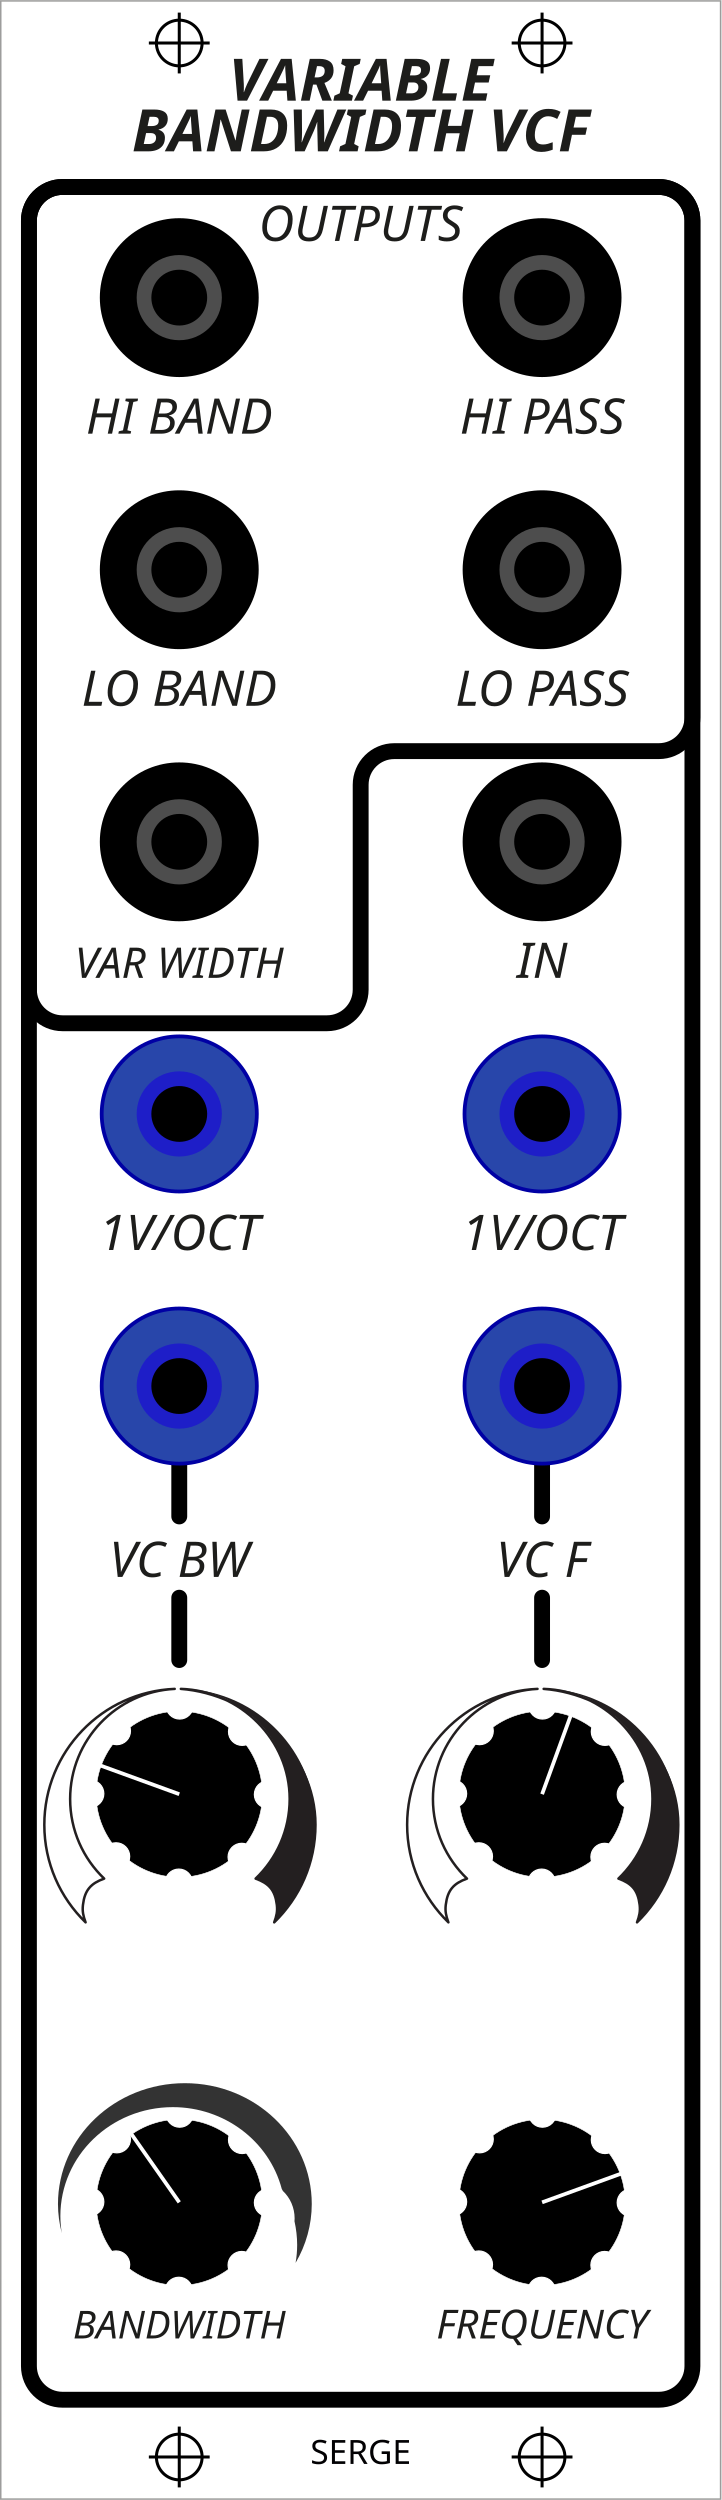
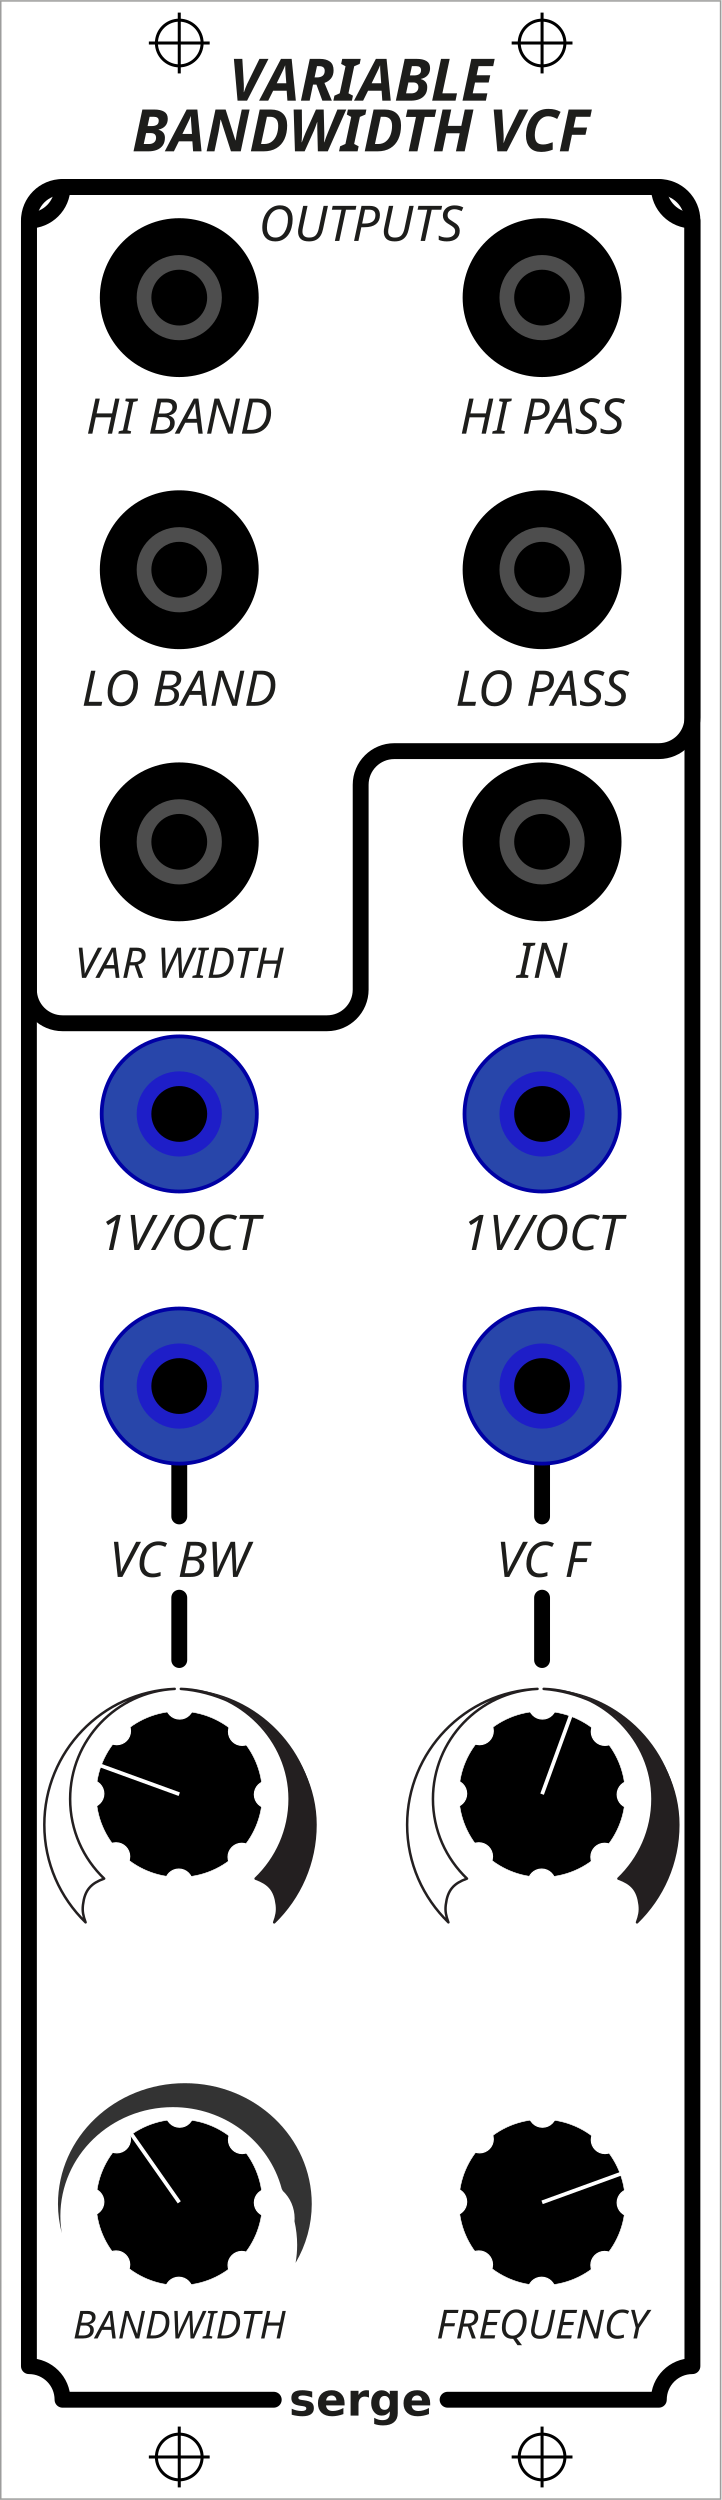
<svg xmlns="http://www.w3.org/2000/svg" xmlns:xlink="http://www.w3.org/1999/xlink" viewBox="0 0 190.866 661.417" height="6.89in" width="1.988in" xml:space="preserve" id="svg-serge" version="1.1">
  <defs id="defs-serge">
    <clipPath id="XMLID_3_-2-2-8-3-0-1-2">
      <use id="use7823-3-2-4-9-0-0" xlink:href="#XMLID_1_" x="0" y="0" width="100%" height="100%" />
    </clipPath>
    <circle id="XMLID_1_" cx="20.975" cy="20.926" r="18.024" />
    <clipPath clipPathUnits="userSpaceOnUse" id="clipPath9741-4">
      <path d="M 0,72 H 72 V 0 H 0 Z" id="path9739-7" />
    </clipPath>
  </defs>
  <g id="layer-Background">
    <rect id="background-white" x="0" y="0" width="190.866" height="661.417" style="fill:#ffffff;fill-opacity:1;stroke:none" />
    <rect x="0.2" y="0.2" width="190.466" height="661.017" style="fill:none;stroke:#9d9d9c;stroke-width:0.4" />
  </g>
  <g id="layer-Linework" transform="translate(-48.5669 -5.2913)">
-     <path d="M 56.22,63.611 A 8.89,8.89 0 0 1 65.11,54.721 L 222.89,54.721 A 8.89,8.89 0 0 1 231.78,63.611 L 231.78,631.332 A 8.89,8.89 0 0 1 222.89,640.221 L 65.11,640.221 A 8.89,8.89 0 0 1 56.22,631.332 Z" style="display:inline;fill:none;stroke:#000000;stroke-width:4.2;stroke-linecap:round;stroke-linejoin:round" />
+     <path d="M 167.000,640.221 L 222.890,640.221 A 8.89,8.89 0 0 1 231.780,631.332 L 231.780,63.611 A 8.89,8.89 0 0 1 222.890,54.721 L 65.110,54.721 A 8.89,8.89 0 0 1 56.220,63.611 L 56.220,631.332 A 8.89,8.89 0 0 1 65.110,640.221 L 121.000,640.221" style="display:inline;fill:none;stroke:#000000;stroke-width:4.2;stroke-linecap:round;stroke-linejoin:round" />
+     <text x="144.000" y="644.421" style="font-family:'Futura','Century Gothic','DejaVu Sans',sans-serif;font-weight:bold;font-size:12px;text-anchor:middle;fill:#1d1d1b">serge</text>
    <text x="144.0" y="31.891" style="font-variant:normal;font-weight:bold;font-stretch:normal;font-size:15.5px;font-family:Futura;-inkscape-font-specification:'Futura Bold';font-variant-ligatures:normal;font-variant-caps:normal;font-variant-numeric:normal;font-variant-east-asian:normal;text-align:center;writing-mode:lr-tb;text-anchor:middle;display:inline;fill:#1d1d1b;fill-opacity:1;fill-rule:nonzero;stroke:none;stroke-width:1.332;font-style:oblique">VARIABLE</text>
    <text x="144.0" y="45.291" style="font-variant:normal;font-weight:bold;font-stretch:normal;font-size:15.5px;font-family:Futura;-inkscape-font-specification:'Futura Bold';font-variant-ligatures:normal;font-variant-caps:normal;font-variant-numeric:normal;font-variant-east-asian:normal;text-align:center;writing-mode:lr-tb;text-anchor:middle;display:inline;fill:#1d1d1b;fill-opacity:1;fill-rule:nonzero;stroke:none;stroke-width:1.332;font-style:oblique">BANDWIDTH VCF</text>
    <path d="M 56.22,63.611 A 8.89,8.89 0 0 1 65.11,54.721 L 222.89,54.721 A 8.89,8.89 0 0 1 231.78,63.611 L 231.78,195.11 A 8.89,8.89 0 0 1 222.89,204 L 152.89,204 A 8.89,8.89 0 0 0 144,212.89 L 144,267.11 A 8.89,8.89 0 0 1 135.11,276 L 65.11,276 A 8.89,8.89 0 0 1 56.22,267.11 Z" style="display:inline;fill:none;stroke:#000000;stroke-width:4.2;stroke-linecap:round;stroke-linejoin:round" />
    <text x="144.0" y="69" style="font-variant:normal;font-weight:normal;font-stretch:normal;font-size:13.0px;font-family:Futura;-inkscape-font-specification:'Futura Bold';font-variant-ligatures:normal;font-variant-caps:normal;font-variant-numeric:normal;font-variant-east-asian:normal;text-align:center;writing-mode:lr-tb;text-anchor:middle;display:inline;fill:#1d1d1b;fill-opacity:1;fill-rule:nonzero;stroke:none;stroke-width:1.332;font-style:oblique">OUTPUTS</text>
    <text x="96.0" y="120" style="font-variant:normal;font-weight:normal;font-stretch:normal;font-size:13.0px;font-family:Futura;-inkscape-font-specification:'Futura Bold';font-variant-ligatures:normal;font-variant-caps:normal;font-variant-numeric:normal;font-variant-east-asian:normal;text-align:center;writing-mode:lr-tb;text-anchor:middle;display:inline;fill:#1d1d1b;fill-opacity:1;fill-rule:nonzero;stroke:none;stroke-width:1.332;font-style:oblique">HI BAND</text>
    <text x="192.0" y="120" style="font-variant:normal;font-weight:normal;font-stretch:normal;font-size:13.0px;font-family:Futura;-inkscape-font-specification:'Futura Bold';font-variant-ligatures:normal;font-variant-caps:normal;font-variant-numeric:normal;font-variant-east-asian:normal;text-align:center;writing-mode:lr-tb;text-anchor:middle;display:inline;fill:#1d1d1b;fill-opacity:1;fill-rule:nonzero;stroke:none;stroke-width:1.332;font-style:oblique">HI PASS</text>
    <text x="96.0" y="192" style="font-variant:normal;font-weight:normal;font-stretch:normal;font-size:13.0px;font-family:Futura;-inkscape-font-specification:'Futura Bold';font-variant-ligatures:normal;font-variant-caps:normal;font-variant-numeric:normal;font-variant-east-asian:normal;text-align:center;writing-mode:lr-tb;text-anchor:middle;display:inline;fill:#1d1d1b;fill-opacity:1;fill-rule:nonzero;stroke:none;stroke-width:1.332;font-style:oblique">LO BAND</text>
    <text x="192.0" y="192" style="font-variant:normal;font-weight:normal;font-stretch:normal;font-size:13.0px;font-family:Futura;-inkscape-font-specification:'Futura Bold';font-variant-ligatures:normal;font-variant-caps:normal;font-variant-numeric:normal;font-variant-east-asian:normal;text-align:center;writing-mode:lr-tb;text-anchor:middle;display:inline;fill:#1d1d1b;fill-opacity:1;fill-rule:nonzero;stroke:none;stroke-width:1.332;font-style:oblique">LO PASS</text>
    <text x="96.0" y="264" style="font-variant:normal;font-weight:normal;font-stretch:normal;font-size:11.2px;font-family:Futura;-inkscape-font-specification:'Futura Bold';font-variant-ligatures:normal;font-variant-caps:normal;font-variant-numeric:normal;font-variant-east-asian:normal;text-align:center;writing-mode:lr-tb;text-anchor:middle;display:inline;fill:#1d1d1b;fill-opacity:1;fill-rule:nonzero;stroke:none;stroke-width:1.332;font-style:oblique">VAR WIDTH</text>
    <text x="192.0" y="264" style="font-variant:normal;font-weight:normal;font-stretch:normal;font-size:13.0px;font-family:Futura;-inkscape-font-specification:'Futura Bold';font-variant-ligatures:normal;font-variant-caps:normal;font-variant-numeric:normal;font-variant-east-asian:normal;text-align:center;writing-mode:lr-tb;text-anchor:middle;display:inline;fill:#1d1d1b;fill-opacity:1;fill-rule:nonzero;stroke:none;stroke-width:1.332;font-style:oblique">IN</text>
    <text x="96.0" y="336" style="font-variant:normal;font-weight:normal;font-stretch:normal;font-size:13.0px;font-family:Futura;-inkscape-font-specification:'Futura Bold';font-variant-ligatures:normal;font-variant-caps:normal;font-variant-numeric:normal;font-variant-east-asian:normal;text-align:center;writing-mode:lr-tb;text-anchor:middle;display:inline;fill:#1d1d1b;fill-opacity:1;fill-rule:nonzero;stroke:none;stroke-width:1.332;font-style:oblique">1V/OCT</text>
    <text x="192.0" y="336" style="font-variant:normal;font-weight:normal;font-stretch:normal;font-size:13.0px;font-family:Futura;-inkscape-font-specification:'Futura Bold';font-variant-ligatures:normal;font-variant-caps:normal;font-variant-numeric:normal;font-variant-east-asian:normal;text-align:center;writing-mode:lr-tb;text-anchor:middle;display:inline;fill:#1d1d1b;fill-opacity:1;fill-rule:nonzero;stroke:none;stroke-width:1.332;font-style:oblique">1V/OCT</text>
    <text x="96.0" y="422.5" style="font-variant:normal;font-weight:normal;font-stretch:normal;font-size:13.0px;font-family:Futura;-inkscape-font-specification:'Futura Bold';font-variant-ligatures:normal;font-variant-caps:normal;font-variant-numeric:normal;font-variant-east-asian:normal;text-align:center;writing-mode:lr-tb;text-anchor:middle;display:inline;fill:#1d1d1b;fill-opacity:1;fill-rule:nonzero;stroke:none;stroke-width:1.332;font-style:oblique">VC BW</text>
    <path d="M 96.000,386.518 L 96.000,406.500" style="display:inline;fill:none;stroke:#000000;stroke-width:4.2;stroke-linecap:round;stroke-linejoin:round;stroke-dasharray:none;stroke-opacity:1" />
    <path d="M 96.000,428.000 L 96.000,444.500" style="display:inline;fill:none;stroke:#000000;stroke-width:4.2;stroke-linecap:round;stroke-linejoin:round;stroke-dasharray:none;stroke-opacity:1" />
    <g transform="matrix(1.333333,0.0,0.0,-1.333333,-96.33229,635.9909)">
      <g id="g7285-s20" clip-path="url(#clipPath9741-4)" transform="translate(107.967,79.18013)" style="display:inline">
        <g id="g7275-s20" transform="translate(35.376,58.7168)">
          <path d="m 0,0 c -11.559,-0.587 -20.751,-10.145 -20.751,-21.85 0,-6.213 2.595,-11.818 6.755,-15.801 -2.604,-0.934 -3.856,-2.241 -4.209,-5.207 -0.153,-1.282 0.053,-2.19 0.522,-3.475 -5.048,4.906 -8.19,11.765 -8.19,19.361 0,14.534 11.484,26.38 25.873,26.972 z" style="fill:none;stroke:#231f20;stroke-width:0.5;stroke-linecap:round;stroke-linejoin:round;stroke-miterlimit:146;stroke-dasharray:none;stroke-opacity:1" id="path7273-s20" />
        </g>
        <g id="g7279-s20" transform="translate(37.4404,58.7168)">
          <path d="m 0,0 c 11.56,-0.587 20.751,-10.145 20.751,-21.85 0,-6.213 -2.596,-11.818 -6.756,-15.801 2.605,-0.934 3.857,-2.241 4.21,-5.207 0.153,-1.282 -0.053,-2.19 -0.522,-3.475 5.048,4.906 8.19,11.765 8.19,19.361 C 25.873,-12.438 14.389,-0.592 0,0" style="fill:#231f20;fill-opacity:1;fill-rule:nonzero;stroke:none" id="path7277-s20" />
        </g>
        <g id="g7283-s20" transform="translate(37.4404,58.7168)">
          <path d="M -0.844,0 C 11.003,-0.372 20.751,-10.145 20.751,-21.85 c 0,-6.213 -2.596,-11.818 -6.756,-15.801 2.605,-0.934 3.857,-2.241 4.21,-5.207 0.153,-1.282 -0.053,-2.19 -0.522,-3.475 5.048,4.906 8.19,11.765 8.19,19.361 0,14.534 -13.237,25.949 -26.717,26.972 z" style="fill:none;stroke:#231f20;stroke-width:0.5;stroke-linecap:round;stroke-linejoin:round;stroke-miterlimit:146;stroke-dasharray:none;stroke-opacity:1" id="path7281-s20" />
        </g>
      </g>
    </g>
    <text x="192.0" y="422.5" style="font-variant:normal;font-weight:normal;font-stretch:normal;font-size:13.0px;font-family:Futura;-inkscape-font-specification:'Futura Bold';font-variant-ligatures:normal;font-variant-caps:normal;font-variant-numeric:normal;font-variant-east-asian:normal;text-align:center;writing-mode:lr-tb;text-anchor:middle;display:inline;fill:#1d1d1b;fill-opacity:1;fill-rule:nonzero;stroke:none;stroke-width:1.332;font-style:oblique">VC F</text>
    <path d="M 192.000,386.518 L 192.000,406.500" style="display:inline;fill:none;stroke:#000000;stroke-width:4.2;stroke-linecap:round;stroke-linejoin:round;stroke-dasharray:none;stroke-opacity:1" />
    <path d="M 192.000,428.000 L 192.000,444.500" style="display:inline;fill:none;stroke:#000000;stroke-width:4.2;stroke-linecap:round;stroke-linejoin:round;stroke-dasharray:none;stroke-opacity:1" />
    <g transform="matrix(1.333333,0.0,0.0,-1.333333,-0.332287,635.9909)">
      <g id="g7285-s25" clip-path="url(#clipPath9741-4)" transform="translate(107.967,79.18013)" style="display:inline">
        <g id="g7275-s25" transform="translate(35.376,58.7168)">
          <path d="m 0,0 c -11.559,-0.587 -20.751,-10.145 -20.751,-21.85 0,-6.213 2.595,-11.818 6.755,-15.801 -2.604,-0.934 -3.856,-2.241 -4.209,-5.207 -0.153,-1.282 0.053,-2.19 0.522,-3.475 -5.048,4.906 -8.19,11.765 -8.19,19.361 0,14.534 11.484,26.38 25.873,26.972 z" style="fill:none;stroke:#231f20;stroke-width:0.5;stroke-linecap:round;stroke-linejoin:round;stroke-miterlimit:146;stroke-dasharray:none;stroke-opacity:1" id="path7273-s25" />
        </g>
        <g id="g7279-s25" transform="translate(37.4404,58.7168)">
          <path d="m 0,0 c 11.56,-0.587 20.751,-10.145 20.751,-21.85 0,-6.213 -2.596,-11.818 -6.756,-15.801 2.605,-0.934 3.857,-2.241 4.21,-5.207 0.153,-1.282 -0.053,-2.19 -0.522,-3.475 5.048,4.906 8.19,11.765 8.19,19.361 C 25.873,-12.438 14.389,-0.592 0,0" style="fill:#231f20;fill-opacity:1;fill-rule:nonzero;stroke:none" id="path7277-s25" />
        </g>
        <g id="g7283-s25" transform="translate(37.4404,58.7168)">
          <path d="M -0.844,0 C 11.003,-0.372 20.751,-10.145 20.751,-21.85 c 0,-6.213 -2.596,-11.818 -6.756,-15.801 2.605,-0.934 3.857,-2.241 4.21,-5.207 0.153,-1.282 -0.053,-2.19 -0.522,-3.475 5.048,4.906 8.19,11.765 8.19,19.361 0,14.534 -13.237,25.949 -26.717,26.972 z" style="fill:none;stroke:#231f20;stroke-width:0.5;stroke-linecap:round;stroke-linejoin:round;stroke-miterlimit:146;stroke-dasharray:none;stroke-opacity:1" id="path7281-s25" />
        </g>
      </g>
    </g>
    <g transform="matrix(1.333333,0.0,0.0,-1.333333,0.0,744)">
      <path d="m 97.483,484.46 c -18.547,0 -33.579,14.323 -33.579,31.995 0.013,2.6 0.355,5.183 1.021,7.699 -0.251,-1.495 -0.38,-3.011 -0.385,-4.527 0,-15.921 13.328,-28.828 29.771,-28.828 13.577,0.011 25.432,8.912 28.812,21.641 0.099,0.176 0.199,0.353 0.292,0.536 1.979,1.855 3.109,4.495 3.109,7.265 0,0.251 -0.016,0.5 -0.036,0.751 0.457,2.041 0.697,4.135 0.708,6.233 0,1.605 -0.147,3.209 -0.417,4.787 2.792,-4.755 4.267,-10.109 4.281,-15.557 0,-17.667 -15.036,-31.995 -33.577,-31.995 z" style="display:inline;fill:#333333;fill-opacity:1;fill-rule:evenodd;stroke:none;stroke-width:1.333" id="path46344-1-8-8-2-3-0-s28" transform="matrix(0.75,0,0,-0.75,0,504)" />
    </g>
    <text x="96.0" y="624" style="font-variant:normal;font-weight:normal;font-stretch:normal;font-size:10.19px;font-family:Futura;-inkscape-font-specification:'Futura Bold';font-variant-ligatures:normal;font-variant-caps:normal;font-variant-numeric:normal;font-variant-east-asian:normal;text-align:center;writing-mode:lr-tb;text-anchor:middle;display:inline;fill:#1d1d1b;fill-opacity:1;fill-rule:nonzero;stroke:none;stroke-width:1.332;font-style:oblique">BANDWIDTH</text>
    <text x="192.0" y="624" style="font-variant:normal;font-weight:normal;font-stretch:normal;font-size:10.6px;font-family:Futura;-inkscape-font-specification:'Futura Bold';font-variant-ligatures:normal;font-variant-caps:normal;font-variant-numeric:normal;font-variant-east-asian:normal;text-align:center;writing-mode:lr-tb;text-anchor:middle;display:inline;fill:#1d1d1b;fill-opacity:1;fill-rule:nonzero;stroke:none;stroke-width:1.332;font-style:oblique">FREQUENCY</text>
-     <text x="144.0" y="657.209" style="font-style:normal;font-variant:normal;font-weight:normal;font-stretch:normal;font-size:8.848px;font-family:Futura;-inkscape-font-specification:'Futura Bold';font-variant-ligatures:normal;font-variant-caps:normal;font-variant-numeric:normal;font-variant-east-asian:normal;text-align:center;writing-mode:lr-tb;text-anchor:middle;display:inline;fill:#020103;fill-opacity:1;fill-rule:nonzero;stroke:none;stroke-width:0.999">SERGE</text>
  </g>
  <g id="layer-XXX" transform="translate(-48.5669 -5.2913)">
    <g transform="matrix(1,0,0,1,-95.95958,-72.1832)">
      <g style="display:inline" id="g46362-5-5-s1" transform="matrix(1.333333,0,0,-1.333333,-192.0404,468.1833)">
        <g transform="matrix(1,0,0,0.997611,0,504)" id="g46352-9-9-s1">
          <path id="path46350-9-1-s1" style="fill:none;stroke:#1d1d1b;stroke-width:1.802;stroke-linecap:butt;stroke-linejoin:miter;stroke-miterlimit:8.825;stroke-dasharray:none;stroke-opacity:1" d="m 282.828,-265.474 10.344,-10.345" />
        </g>
        <g id="g46360-2-3-s1">
          <g id="g46358-5-2-s1">
            <g transform="matrix(1,0,0,0.997611,0,504)" id="g46356-6-0-s1">
              <path id="path46354-1-9-s1" style="fill:none;stroke:#1d1d1b;stroke-width:1.802;stroke-linecap:butt;stroke-linejoin:miter;stroke-miterlimit:8.825;stroke-dasharray:none;stroke-opacity:1" d="m 293.172,-265.474 -10.344,-10.345" />
            </g>
          </g>
        </g>
      </g>
    </g>
    <g transform="matrix(1,0,0,1,0.04042,-72.1832)">
      <g style="display:inline" id="g46362-5-5-s3" transform="matrix(1.333333,0,0,-1.333333,-192.0404,468.1833)">
        <g transform="matrix(1,0,0,0.997611,0,504)" id="g46352-9-9-s3">
          <path id="path46350-9-1-s3" style="fill:none;stroke:#1d1d1b;stroke-width:1.802;stroke-linecap:butt;stroke-linejoin:miter;stroke-miterlimit:8.825;stroke-dasharray:none;stroke-opacity:1" d="m 282.828,-265.474 10.344,-10.345" />
        </g>
        <g id="g46360-2-3-s3">
          <g id="g46358-5-2-s3">
            <g transform="matrix(1,0,0,0.997611,0,504)" id="g46356-6-0-s3">
              <path id="path46354-1-9-s3" style="fill:none;stroke:#1d1d1b;stroke-width:1.802;stroke-linecap:butt;stroke-linejoin:miter;stroke-miterlimit:8.825;stroke-dasharray:none;stroke-opacity:1" d="m 293.172,-265.474 -10.344,-10.345" />
            </g>
          </g>
        </g>
      </g>
    </g>
    <g transform="matrix(1,0,0,1,-95.95958,-0.183198)">
      <g style="display:inline" id="g46362-5-5-s5" transform="matrix(1.333333,0,0,-1.333333,-192.0404,468.1833)">
        <g transform="matrix(1,0,0,0.997611,0,504)" id="g46352-9-9-s5">
          <path id="path46350-9-1-s5" style="fill:none;stroke:#1d1d1b;stroke-width:1.802;stroke-linecap:butt;stroke-linejoin:miter;stroke-miterlimit:8.825;stroke-dasharray:none;stroke-opacity:1" d="m 282.828,-265.474 10.344,-10.345" />
        </g>
        <g id="g46360-2-3-s5">
          <g id="g46358-5-2-s5">
            <g transform="matrix(1,0,0,0.997611,0,504)" id="g46356-6-0-s5">
              <path id="path46354-1-9-s5" style="fill:none;stroke:#1d1d1b;stroke-width:1.802;stroke-linecap:butt;stroke-linejoin:miter;stroke-miterlimit:8.825;stroke-dasharray:none;stroke-opacity:1" d="m 293.172,-265.474 -10.344,-10.345" />
            </g>
          </g>
        </g>
      </g>
    </g>
    <g transform="matrix(1,0,0,1,0.04042,-0.183198)">
      <g style="display:inline" id="g46362-5-5-s7" transform="matrix(1.333333,0,0,-1.333333,-192.0404,468.1833)">
        <g transform="matrix(1,0,0,0.997611,0,504)" id="g46352-9-9-s7">
          <path id="path46350-9-1-s7" style="fill:none;stroke:#1d1d1b;stroke-width:1.802;stroke-linecap:butt;stroke-linejoin:miter;stroke-miterlimit:8.825;stroke-dasharray:none;stroke-opacity:1" d="m 282.828,-265.474 10.344,-10.345" />
        </g>
        <g id="g46360-2-3-s7">
          <g id="g46358-5-2-s7">
            <g transform="matrix(1,0,0,0.997611,0,504)" id="g46356-6-0-s7">
              <path id="path46354-1-9-s7" style="fill:none;stroke:#1d1d1b;stroke-width:1.802;stroke-linecap:butt;stroke-linejoin:miter;stroke-miterlimit:8.825;stroke-dasharray:none;stroke-opacity:1" d="m 293.172,-265.474 -10.344,-10.345" />
            </g>
          </g>
        </g>
      </g>
    </g>
    <g transform="matrix(1,0,0,1,-95.95958,71.8168)">
      <g style="display:inline" id="g46362-5-5-s9" transform="matrix(1.333333,0,0,-1.333333,-192.0404,468.1833)">
        <g transform="matrix(1,0,0,0.997611,0,504)" id="g46352-9-9-s9">
          <path id="path46350-9-1-s9" style="fill:none;stroke:#1d1d1b;stroke-width:1.802;stroke-linecap:butt;stroke-linejoin:miter;stroke-miterlimit:8.825;stroke-dasharray:none;stroke-opacity:1" d="m 282.828,-265.474 10.344,-10.345" />
        </g>
        <g id="g46360-2-3-s9">
          <g id="g46358-5-2-s9">
            <g transform="matrix(1,0,0,0.997611,0,504)" id="g46356-6-0-s9">
              <path id="path46354-1-9-s9" style="fill:none;stroke:#1d1d1b;stroke-width:1.802;stroke-linecap:butt;stroke-linejoin:miter;stroke-miterlimit:8.825;stroke-dasharray:none;stroke-opacity:1" d="m 293.172,-265.474 -10.344,-10.345" />
            </g>
          </g>
        </g>
      </g>
    </g>
    <g transform="matrix(1,0,0,1,0.04042,71.8168)">
      <g style="display:inline" id="g46362-5-5-s11" transform="matrix(1.333333,0,0,-1.333333,-192.0404,468.1833)">
        <g transform="matrix(1,0,0,0.997611,0,504)" id="g46352-9-9-s11">
          <path id="path46350-9-1-s11" style="fill:none;stroke:#1d1d1b;stroke-width:1.802;stroke-linecap:butt;stroke-linejoin:miter;stroke-miterlimit:8.825;stroke-dasharray:none;stroke-opacity:1" d="m 282.828,-265.474 10.344,-10.345" />
        </g>
        <g id="g46360-2-3-s11">
          <g id="g46358-5-2-s11">
            <g transform="matrix(1,0,0,0.997611,0,504)" id="g46356-6-0-s11">
              <path id="path46354-1-9-s11" style="fill:none;stroke:#1d1d1b;stroke-width:1.802;stroke-linecap:butt;stroke-linejoin:miter;stroke-miterlimit:8.825;stroke-dasharray:none;stroke-opacity:1" d="m 293.172,-265.474 -10.344,-10.345" />
            </g>
          </g>
        </g>
      </g>
    </g>
    <g transform="matrix(1,0,0,1,-95.95958,143.8168)">
      <g style="display:inline" id="g46362-5-5-s13" transform="matrix(1.333333,0,0,-1.333333,-192.0404,468.1833)">
        <g transform="matrix(1,0,0,0.997611,0,504)" id="g46352-9-9-s13">
          <path id="path46350-9-1-s13" style="fill:none;stroke:#1d1d1b;stroke-width:1.802;stroke-linecap:butt;stroke-linejoin:miter;stroke-miterlimit:8.825;stroke-dasharray:none;stroke-opacity:1" d="m 282.828,-265.474 10.344,-10.345" />
        </g>
        <g id="g46360-2-3-s13">
          <g id="g46358-5-2-s13">
            <g transform="matrix(1,0,0,0.997611,0,504)" id="g46356-6-0-s13">
              <path id="path46354-1-9-s13" style="fill:none;stroke:#1d1d1b;stroke-width:1.802;stroke-linecap:butt;stroke-linejoin:miter;stroke-miterlimit:8.825;stroke-dasharray:none;stroke-opacity:1" d="m 293.172,-265.474 -10.344,-10.345" />
            </g>
          </g>
        </g>
      </g>
    </g>
    <g transform="matrix(1,0,0,1,0.04042,143.8168)">
      <g style="display:inline" id="g46362-5-5-s15" transform="matrix(1.333333,0,0,-1.333333,-192.0404,468.1833)">
        <g transform="matrix(1,0,0,0.997611,0,504)" id="g46352-9-9-s15">
          <path id="path46350-9-1-s15" style="fill:none;stroke:#1d1d1b;stroke-width:1.802;stroke-linecap:butt;stroke-linejoin:miter;stroke-miterlimit:8.825;stroke-dasharray:none;stroke-opacity:1" d="m 282.828,-265.474 10.344,-10.345" />
        </g>
        <g id="g46360-2-3-s15">
          <g id="g46358-5-2-s15">
            <g transform="matrix(1,0,0,0.997611,0,504)" id="g46356-6-0-s15">
              <path id="path46354-1-9-s15" style="fill:none;stroke:#1d1d1b;stroke-width:1.802;stroke-linecap:butt;stroke-linejoin:miter;stroke-miterlimit:8.825;stroke-dasharray:none;stroke-opacity:1" d="m 293.172,-265.474 -10.344,-10.345" />
            </g>
          </g>
        </g>
      </g>
    </g>
    <g transform="matrix(1,0,0,1,-95.95958,215.8168)">
      <g style="display:inline" id="g46362-5-5-s17" transform="matrix(1.333333,0,0,-1.333333,-192.0404,468.1833)">
        <g transform="matrix(1,0,0,0.997611,0,504)" id="g46352-9-9-s17">
          <path id="path46350-9-1-s17" style="fill:none;stroke:#1d1d1b;stroke-width:1.802;stroke-linecap:butt;stroke-linejoin:miter;stroke-miterlimit:8.825;stroke-dasharray:none;stroke-opacity:1" d="m 282.828,-265.474 10.344,-10.345" />
        </g>
        <g id="g46360-2-3-s17">
          <g id="g46358-5-2-s17">
            <g transform="matrix(1,0,0,0.997611,0,504)" id="g46356-6-0-s17">
              <path id="path46354-1-9-s17" style="fill:none;stroke:#1d1d1b;stroke-width:1.802;stroke-linecap:butt;stroke-linejoin:miter;stroke-miterlimit:8.825;stroke-dasharray:none;stroke-opacity:1" d="m 293.172,-265.474 -10.344,-10.345" />
            </g>
          </g>
        </g>
      </g>
    </g>
    <g transform="matrix(1,0,0,1,-95.95958,323.8168)">
      <g style="display:inline" id="g46362-5-5-s19" transform="matrix(1.333333,0,0,-1.333333,-192.0404,468.1833)">
        <g transform="matrix(1,0,0,0.997611,0,504)" id="g46352-9-9-s19">
          <path id="path46350-9-1-s19" style="fill:none;stroke:#1d1d1b;stroke-width:1.802;stroke-linecap:butt;stroke-linejoin:miter;stroke-miterlimit:8.825;stroke-dasharray:none;stroke-opacity:1" d="m 282.828,-265.474 10.344,-10.345" />
        </g>
        <g id="g46360-2-3-s19">
          <g id="g46358-5-2-s19">
            <g transform="matrix(1,0,0,0.997611,0,504)" id="g46356-6-0-s19">
              <path id="path46354-1-9-s19" style="fill:none;stroke:#1d1d1b;stroke-width:1.802;stroke-linecap:butt;stroke-linejoin:miter;stroke-miterlimit:8.825;stroke-dasharray:none;stroke-opacity:1" d="m 293.172,-265.474 -10.344,-10.345" />
            </g>
          </g>
        </g>
      </g>
    </g>
    <g transform="matrix(1,0,0,1,0.04042,215.8168)">
      <g style="display:inline" id="g46362-5-5-s22" transform="matrix(1.333333,0,0,-1.333333,-192.0404,468.1833)">
        <g transform="matrix(1,0,0,0.997611,0,504)" id="g46352-9-9-s22">
          <path id="path46350-9-1-s22" style="fill:none;stroke:#1d1d1b;stroke-width:1.802;stroke-linecap:butt;stroke-linejoin:miter;stroke-miterlimit:8.825;stroke-dasharray:none;stroke-opacity:1" d="m 282.828,-265.474 10.344,-10.345" />
        </g>
        <g id="g46360-2-3-s22">
          <g id="g46358-5-2-s22">
            <g transform="matrix(1,0,0,0.997611,0,504)" id="g46356-6-0-s22">
              <path id="path46354-1-9-s22" style="fill:none;stroke:#1d1d1b;stroke-width:1.802;stroke-linecap:butt;stroke-linejoin:miter;stroke-miterlimit:8.825;stroke-dasharray:none;stroke-opacity:1" d="m 293.172,-265.474 -10.344,-10.345" />
            </g>
          </g>
        </g>
      </g>
    </g>
    <g transform="matrix(1,0,0,1,0.04042,323.8168)">
      <g style="display:inline" id="g46362-5-5-s24" transform="matrix(1.333333,0,0,-1.333333,-192.0404,468.1833)">
        <g transform="matrix(1,0,0,0.997611,0,504)" id="g46352-9-9-s24">
          <path id="path46350-9-1-s24" style="fill:none;stroke:#1d1d1b;stroke-width:1.802;stroke-linecap:butt;stroke-linejoin:miter;stroke-miterlimit:8.825;stroke-dasharray:none;stroke-opacity:1" d="m 282.828,-265.474 10.344,-10.345" />
        </g>
        <g id="g46360-2-3-s24">
          <g id="g46358-5-2-s24">
            <g transform="matrix(1,0,0,0.997611,0,504)" id="g46356-6-0-s24">
              <path id="path46354-1-9-s24" style="fill:none;stroke:#1d1d1b;stroke-width:1.802;stroke-linecap:butt;stroke-linejoin:miter;stroke-miterlimit:8.825;stroke-dasharray:none;stroke-opacity:1" d="m 293.172,-265.474 -10.344,-10.345" />
            </g>
          </g>
        </g>
      </g>
    </g>
    <g transform="matrix(1,0,0,1,-95.95958,431.8168)">
      <g style="display:inline" id="g46362-5-5-s27" transform="matrix(1.333333,0,0,-1.333333,-192.0404,468.1833)">
        <g transform="matrix(1,0,0,0.997611,0,504)" id="g46352-9-9-s27">
          <path id="path46350-9-1-s27" style="fill:none;stroke:#1d1d1b;stroke-width:1.802;stroke-linecap:butt;stroke-linejoin:miter;stroke-miterlimit:8.825;stroke-dasharray:none;stroke-opacity:1" d="m 282.828,-265.474 10.344,-10.345" />
        </g>
        <g id="g46360-2-3-s27">
          <g id="g46358-5-2-s27">
            <g transform="matrix(1,0,0,0.997611,0,504)" id="g46356-6-0-s27">
              <path id="path46354-1-9-s27" style="fill:none;stroke:#1d1d1b;stroke-width:1.802;stroke-linecap:butt;stroke-linejoin:miter;stroke-miterlimit:8.825;stroke-dasharray:none;stroke-opacity:1" d="m 293.172,-265.474 -10.344,-10.345" />
            </g>
          </g>
        </g>
      </g>
    </g>
    <g transform="matrix(1,0,0,1,0.04042,431.8168)">
      <g style="display:inline" id="g46362-5-5-s30" transform="matrix(1.333333,0,0,-1.333333,-192.0404,468.1833)">
        <g transform="matrix(1,0,0,0.997611,0,504)" id="g46352-9-9-s30">
          <path id="path46350-9-1-s30" style="fill:none;stroke:#1d1d1b;stroke-width:1.802;stroke-linecap:butt;stroke-linejoin:miter;stroke-miterlimit:8.825;stroke-dasharray:none;stroke-opacity:1" d="m 282.828,-265.474 10.344,-10.345" />
        </g>
        <g id="g46360-2-3-s30">
          <g id="g46358-5-2-s30">
            <g transform="matrix(1,0,0,0.997611,0,504)" id="g46356-6-0-s30">
              <path id="path46354-1-9-s30" style="fill:none;stroke:#1d1d1b;stroke-width:1.802;stroke-linecap:butt;stroke-linejoin:miter;stroke-miterlimit:8.825;stroke-dasharray:none;stroke-opacity:1" d="m 293.172,-265.474 -10.344,-10.345" />
            </g>
          </g>
        </g>
      </g>
    </g>
    <g>
      <circle cx="96.000" cy="16.630" r="6.047" style="fill:none;stroke:#000000;stroke-width:0.8" />
      <path d="M 87.953,16.630 L 104.047,16.630 M 96.000,8.583 L 96.000,24.677" style="fill:none;stroke:#000000;stroke-width:0.8" />
    </g>
    <g>
      <circle cx="96.000" cy="655.370" r="6.047" style="fill:none;stroke:#000000;stroke-width:0.8" />
      <path d="M 87.953,655.370 L 104.047,655.370 M 96.000,647.323 L 96.000,663.417" style="fill:none;stroke:#000000;stroke-width:0.8" />
    </g>
    <g>
      <circle cx="192.000" cy="16.630" r="6.047" style="fill:none;stroke:#000000;stroke-width:0.8" />
      <path d="M 183.953,16.630 L 200.047,16.630 M 192.000,8.583 L 192.000,24.677" style="fill:none;stroke:#000000;stroke-width:0.8" />
    </g>
    <g>
      <circle cx="192.000" cy="655.370" r="6.047" style="fill:none;stroke:#000000;stroke-width:0.8" />
      <path d="M 183.953,655.370 L 200.047,655.370 M 192.000,647.323 L 192.000,663.417" style="fill:none;stroke:#000000;stroke-width:0.8" />
    </g>
  </g>
  <g id="layer-Jacks-Knobs" transform="translate(-48.5669 -5.2913)">
    <g transform="matrix(1,0,0,1,-143.9831,-35.92704)">
      <g style="display:inline;stroke-width:0.772" transform="matrix(1.295292,0,0,1.295294,6.830493,-113.2258)" id="g46548-2-1-0-s2">
        <g style="stroke-width:0.772" id="g46542-4-3-17-s2">
          <path id="path46540-9-1-1-s2" style="stroke:#000000;stroke-width:0.772" d="M 195.84,180 A 15.84,15.84 0 0 1 180,195.84 15.84,15.84 0 0 1 164.16,180 15.84,15.84 0 0 1 180,164.16 15.84,15.84 0 0 1 195.84,180" />
        </g>
        <g style="stroke-width:0.772" id="g46546-3-1-90-s2">
          <path id="path46544-1-8-4-s2" style="stroke:#4d4d4d;stroke-width:3" d="m 187.2,180 a 7.2,7.2 0 0 1 -7.2,7.2 7.2,7.2 0 0 1 -7.2,-7.2 7.2,7.2 0 0 1 7.2,-7.2 7.2,7.2 0 0 1 7.2,7.2" />
        </g>
      </g>
    </g>
    <g transform="matrix(1,0,0,1,-47.98307,-35.92704)">
      <g style="display:inline;stroke-width:0.772" transform="matrix(1.295292,0,0,1.295294,6.830493,-113.2258)" id="g46548-2-1-0-s4">
        <g style="stroke-width:0.772" id="g46542-4-3-17-s4">
          <path id="path46540-9-1-1-s4" style="stroke:#000000;stroke-width:0.772" d="M 195.84,180 A 15.84,15.84 0 0 1 180,195.84 15.84,15.84 0 0 1 164.16,180 15.84,15.84 0 0 1 180,164.16 15.84,15.84 0 0 1 195.84,180" />
        </g>
        <g style="stroke-width:0.772" id="g46546-3-1-90-s4">
          <path id="path46544-1-8-4-s4" style="stroke:#4d4d4d;stroke-width:3" d="m 187.2,180 a 7.2,7.2 0 0 1 -7.2,7.2 7.2,7.2 0 0 1 -7.2,-7.2 7.2,7.2 0 0 1 7.2,-7.2 7.2,7.2 0 0 1 7.2,7.2" />
        </g>
      </g>
    </g>
    <g transform="matrix(1,0,0,1,-143.9831,36.07296)">
      <g style="display:inline;stroke-width:0.772" transform="matrix(1.295292,0,0,1.295294,6.830493,-113.2258)" id="g46548-2-1-0-s6">
        <g style="stroke-width:0.772" id="g46542-4-3-17-s6">
          <path id="path46540-9-1-1-s6" style="stroke:#000000;stroke-width:0.772" d="M 195.84,180 A 15.84,15.84 0 0 1 180,195.84 15.84,15.84 0 0 1 164.16,180 15.84,15.84 0 0 1 180,164.16 15.84,15.84 0 0 1 195.84,180" />
        </g>
        <g style="stroke-width:0.772" id="g46546-3-1-90-s6">
          <path id="path46544-1-8-4-s6" style="stroke:#4d4d4d;stroke-width:3" d="m 187.2,180 a 7.2,7.2 0 0 1 -7.2,7.2 7.2,7.2 0 0 1 -7.2,-7.2 7.2,7.2 0 0 1 7.2,-7.2 7.2,7.2 0 0 1 7.2,7.2" />
        </g>
      </g>
    </g>
    <g transform="matrix(1,0,0,1,-47.98307,36.07296)">
      <g style="display:inline;stroke-width:0.772" transform="matrix(1.295292,0,0,1.295294,6.830493,-113.2258)" id="g46548-2-1-0-s8">
        <g style="stroke-width:0.772" id="g46542-4-3-17-s8">
          <path id="path46540-9-1-1-s8" style="stroke:#000000;stroke-width:0.772" d="M 195.84,180 A 15.84,15.84 0 0 1 180,195.84 15.84,15.84 0 0 1 164.16,180 15.84,15.84 0 0 1 180,164.16 15.84,15.84 0 0 1 195.84,180" />
        </g>
        <g style="stroke-width:0.772" id="g46546-3-1-90-s8">
          <path id="path46544-1-8-4-s8" style="stroke:#4d4d4d;stroke-width:3" d="m 187.2,180 a 7.2,7.2 0 0 1 -7.2,7.2 7.2,7.2 0 0 1 -7.2,-7.2 7.2,7.2 0 0 1 7.2,-7.2 7.2,7.2 0 0 1 7.2,7.2" />
        </g>
      </g>
    </g>
    <g transform="matrix(1,0,0,1,-143.9831,108.073)">
      <g style="display:inline;stroke-width:0.772" transform="matrix(1.295292,0,0,1.295294,6.830493,-113.2258)" id="g46548-2-1-0-s10">
        <g style="stroke-width:0.772" id="g46542-4-3-17-s10">
          <path id="path46540-9-1-1-s10" style="stroke:#000000;stroke-width:0.772" d="M 195.84,180 A 15.84,15.84 0 0 1 180,195.84 15.84,15.84 0 0 1 164.16,180 15.84,15.84 0 0 1 180,164.16 15.84,15.84 0 0 1 195.84,180" />
        </g>
        <g style="stroke-width:0.772" id="g46546-3-1-90-s10">
          <path id="path46544-1-8-4-s10" style="stroke:#4d4d4d;stroke-width:3" d="m 187.2,180 a 7.2,7.2 0 0 1 -7.2,7.2 7.2,7.2 0 0 1 -7.2,-7.2 7.2,7.2 0 0 1 7.2,-7.2 7.2,7.2 0 0 1 7.2,7.2" />
        </g>
      </g>
    </g>
    <g transform="matrix(1,0,0,1,-47.98307,108.073)">
      <g style="display:inline;stroke-width:0.772" transform="matrix(1.295292,0,0,1.295294,6.830493,-113.2258)" id="g46548-2-1-0-s12">
        <g style="stroke-width:0.772" id="g46542-4-3-17-s12">
          <path id="path46540-9-1-1-s12" style="stroke:#000000;stroke-width:0.772" d="M 195.84,180 A 15.84,15.84 0 0 1 180,195.84 15.84,15.84 0 0 1 164.16,180 15.84,15.84 0 0 1 180,164.16 15.84,15.84 0 0 1 195.84,180" />
        </g>
        <g style="stroke-width:0.772" id="g46546-3-1-90-s12">
          <path id="path46544-1-8-4-s12" style="stroke:#4d4d4d;stroke-width:3" d="m 187.2,180 a 7.2,7.2 0 0 1 -7.2,7.2 7.2,7.2 0 0 1 -7.2,-7.2 7.2,7.2 0 0 1 7.2,-7.2 7.2,7.2 0 0 1 7.2,7.2" />
        </g>
      </g>
    </g>
    <g transform="matrix(1,0,0,1,2e-06,215.8168)">
      <g style="display:inline;stroke-width:0.772" transform="matrix(1.295707,0,0,1.295707,-137.2273,-242.335)" id="g46558-0-6-5-3-8-8-s14">
        <g style="stroke-width:0.772" id="g46552-9-9-6-7-1-4-s14">
          <path id="path46550-8-0-4-0-6-3-s14" style="fill:#2846aa;stroke:#0000a4;stroke-width:0.772" d="M 195.84,252 A 15.84,15.84 0 0 1 180,267.84 15.84,15.84 0 0 1 164.16,252 15.84,15.84 0 0 1 180,236.16 15.84,15.84 0 0 1 195.84,252" />
        </g>
        <g style="stroke-width:0.772" id="g46556-9-1-8-0-3-1-s14">
          <path id="path46554-4-0-0-6-8-2-s14" style="stroke:#1e1ec8;stroke-width:3" d="m 187.2,252 a 7.2,7.2 0 0 1 -7.2,7.2 7.2,7.2 0 0 1 -7.2,-7.2 7.2,7.2 0 0 1 7.2,-7.2 7.2,7.2 0 0 1 7.2,7.2" />
        </g>
      </g>
    </g>
    <g transform="matrix(1,0,0,1,96,215.8168)">
      <g style="display:inline;stroke-width:0.772" transform="matrix(1.295707,0,0,1.295707,-137.2273,-242.335)" id="g46558-0-6-5-3-8-8-s16">
        <g style="stroke-width:0.772" id="g46552-9-9-6-7-1-4-s16">
          <path id="path46550-8-0-4-0-6-3-s16" style="fill:#2846aa;stroke:#0000a4;stroke-width:0.772" d="M 195.84,252 A 15.84,15.84 0 0 1 180,267.84 15.84,15.84 0 0 1 164.16,252 15.84,15.84 0 0 1 180,236.16 15.84,15.84 0 0 1 195.84,252" />
        </g>
        <g style="stroke-width:0.772" id="g46556-9-1-8-0-3-1-s16">
          <path id="path46554-4-0-0-6-8-2-s16" style="stroke:#1e1ec8;stroke-width:3" d="m 187.2,252 a 7.2,7.2 0 0 1 -7.2,7.2 7.2,7.2 0 0 1 -7.2,-7.2 7.2,7.2 0 0 1 7.2,-7.2 7.2,7.2 0 0 1 7.2,7.2" />
        </g>
      </g>
    </g>
    <g transform="matrix(1,0,0,1,2e-06,287.8168)">
      <g style="display:inline;stroke-width:0.772" transform="matrix(1.295707,0,0,1.295707,-137.2273,-242.335)" id="g46558-0-6-5-3-8-8-s18">
        <g style="stroke-width:0.772" id="g46552-9-9-6-7-1-4-s18">
          <path id="path46550-8-0-4-0-6-3-s18" style="fill:#2846aa;stroke:#0000a4;stroke-width:0.772" d="M 195.84,252 A 15.84,15.84 0 0 1 180,267.84 15.84,15.84 0 0 1 164.16,252 15.84,15.84 0 0 1 180,236.16 15.84,15.84 0 0 1 195.84,252" />
        </g>
        <g style="stroke-width:0.772" id="g46556-9-1-8-0-3-1-s18">
          <path id="path46554-4-0-0-6-8-2-s18" style="stroke:#1e1ec8;stroke-width:3" d="m 187.2,252 a 7.2,7.2 0 0 1 -7.2,7.2 7.2,7.2 0 0 1 -7.2,-7.2 7.2,7.2 0 0 1 7.2,-7.2 7.2,7.2 0 0 1 7.2,7.2" />
        </g>
      </g>
    </g>
    <g transform="matrix(1,0,0,1,0.0,-36)">
      <switch id="switch46612-7-6-2-2-6-30-s21" transform="matrix(1.304124,0,0,1.30244,68.63817,488.7178)" style="display:inline;stroke-width:0.767">
        <g id="g46610-1-8-0-1-0-8-s21" style="stroke-width:0.767">
          <g id="g46608-6-9-1-2-2-5-s21" style="stroke-width:0.767">
            <circle id="circle46574-9-7-1-3-6-0-s21" r="18.001" cy="20.947" cx="20.981" stroke-width="0.25" stroke="#000000" fill="#ffffff" />
            <circle id="circle46576-1-6-2-7-9-7-s21" r="16.878" cy="20.947" cx="20.981" stroke-width="0.125" stroke="#ffffff" />
            <g id="g46604-3-2-4-7-0-5-s21" style="stroke-width:0.767">
              <defs id="defs46580-4-2-5-6-2-79-s21">
                <circle r="18.024" cy="20.926" cx="20.975" id="circle26-s21" />
              </defs>
              <clipPath id="clipPath46584-5-2-2-1-2-3-s21">
                <use id="use46582-1-1-3-9-1-7-s21" xlink:href="#XMLID_1_" x="0" y="0" width="100%" height="100%" />
              </clipPath>
              <circle id="circle46586-8-7-2-9-7-9-s21" r="2.772" cy="21.008" cx="38.997" stroke-width="0.25" stroke="#ffffff" fill="#ffffff" clip-path="url(#XMLID_3_-2-2-8-3-0-1-2)" />
              <path id="path46588-5-4-3-7-9-97-s21" d="m 2.887,23.613 c 1.531,0.006 2.777,-1.229 2.785,-2.759 0.008,-1.532 -1.227,-2.78 -2.76,-2.788 -1.531,-0.005 -2.777,1.23 -2.787,2.763 -0.006,1.528 1.229,2.777 2.762,2.784 z" stroke-width="0.25" stroke="#ffffff" fill="#ffffff" clip-path="url(#XMLID_3_-2-2-8-3-0-1-2)" />
              <circle id="circle46590-5-0-1-9-8-9-s21" r="2.772" cy="38.933" cx="20.892" stroke-width="0.25" stroke="#ffffff" fill="#ffffff" clip-path="url(#XMLID_3_-2-2-8-3-0-1-2)" />
              <circle id="circle46592-9-2-1-0-7-9-s21" r="2.772" cy="2.897" cx="21.06" stroke-width="0.25" stroke="#ffffff" fill="#ffffff" clip-path="url(#XMLID_3_-2-2-8-3-0-1-2)" />
              <circle id="circle46594-8-1-9-6-6-8-s21" r="2.772" cy="8.249" cx="33.746" stroke-width="0.25" stroke="#ffffff" fill="#ffffff" clip-path="url(#XMLID_3_-2-2-8-3-0-1-2)" />
              <circle id="circle46596-3-8-8-5-2-8-s21" r="2.772" cy="33.693" cx="33.662" stroke-width="0.25" stroke="#ffffff" fill="#ffffff" clip-path="url(#XMLID_3_-2-2-8-3-0-1-2)" />
              <circle id="circle46598-9-1-0-1-8-5-s21" r="2.772" cy="33.59" cx="8.146" stroke-width="0.25" stroke="#ffffff" fill="#ffffff" clip-path="url(#XMLID_3_-2-2-8-3-0-1-2)" />
              <circle id="circle46600-8-6-9-7-3-5-s21" r="2.773" cy="8.104" cx="8.302" stroke-width="0.25" stroke="#ffffff" fill="#ffffff" clip-path="url(#XMLID_3_-2-2-8-3-0-1-2)" />
              <use id="use46602-7-3-5-9-8-7-s21" stroke="#ffffff" fill="none" xlink:href="#XMLID_1_" x="0" y="0" width="100%" height="100%" style="stroke-width:0.767" />
            </g>
            <line id="line46606-2-6-2-7-4-5-s21" y2="20.94" x2="20.984" y1="27.909" x1="37.586" stroke="#ffffff" fill="none" style="stroke-width:0.767" transform="rotate(177.229 20.984 20.940)" />
          </g>
        </g>
      </switch>
    </g>
    <g transform="matrix(1,0,0,1,96,287.8168)">
      <g style="display:inline;stroke-width:0.772" transform="matrix(1.295707,0,0,1.295707,-137.2273,-242.335)" id="g46558-0-6-5-3-8-8-s23">
        <g style="stroke-width:0.772" id="g46552-9-9-6-7-1-4-s23">
          <path id="path46550-8-0-4-0-6-3-s23" style="fill:#2846aa;stroke:#0000a4;stroke-width:0.772" d="M 195.84,252 A 15.84,15.84 0 0 1 180,267.84 15.84,15.84 0 0 1 164.16,252 15.84,15.84 0 0 1 180,236.16 15.84,15.84 0 0 1 195.84,252" />
        </g>
        <g style="stroke-width:0.772" id="g46556-9-1-8-0-3-1-s23">
          <path id="path46554-4-0-0-6-8-2-s23" style="stroke:#1e1ec8;stroke-width:3" d="m 187.2,252 a 7.2,7.2 0 0 1 -7.2,7.2 7.2,7.2 0 0 1 -7.2,-7.2 7.2,7.2 0 0 1 7.2,-7.2 7.2,7.2 0 0 1 7.2,7.2" />
        </g>
      </g>
    </g>
    <g transform="matrix(1,0,0,1,96.0,-36)">
      <switch id="switch46612-7-6-2-2-6-30-s26" transform="matrix(1.304124,0,0,1.30244,68.63817,488.7178)" style="display:inline;stroke-width:0.767">
        <g id="g46610-1-8-0-1-0-8-s26" style="stroke-width:0.767">
          <g id="g46608-6-9-1-2-2-5-s26" style="stroke-width:0.767">
            <circle id="circle46574-9-7-1-3-6-0-s26" r="18.001" cy="20.947" cx="20.981" stroke-width="0.25" stroke="#000000" fill="#ffffff" />
            <circle id="circle46576-1-6-2-7-9-7-s26" r="16.878" cy="20.947" cx="20.981" stroke-width="0.125" stroke="#ffffff" />
            <g id="g46604-3-2-4-7-0-5-s26" style="stroke-width:0.767">
              <defs id="defs46580-4-2-5-6-2-79-s26">
                <circle r="18.024" cy="20.926" cx="20.975" id="circle26-s26" />
              </defs>
              <clipPath id="clipPath46584-5-2-2-1-2-3-s26">
                <use id="use46582-1-1-3-9-1-7-s26" xlink:href="#XMLID_1_" x="0" y="0" width="100%" height="100%" />
              </clipPath>
              <circle id="circle46586-8-7-2-9-7-9-s26" r="2.772" cy="21.008" cx="38.997" stroke-width="0.25" stroke="#ffffff" fill="#ffffff" clip-path="url(#XMLID_3_-2-2-8-3-0-1-2)" />
              <path id="path46588-5-4-3-7-9-97-s26" d="m 2.887,23.613 c 1.531,0.006 2.777,-1.229 2.785,-2.759 0.008,-1.532 -1.227,-2.78 -2.76,-2.788 -1.531,-0.005 -2.777,1.23 -2.787,2.763 -0.006,1.528 1.229,2.777 2.762,2.784 z" stroke-width="0.25" stroke="#ffffff" fill="#ffffff" clip-path="url(#XMLID_3_-2-2-8-3-0-1-2)" />
              <circle id="circle46590-5-0-1-9-8-9-s26" r="2.772" cy="38.933" cx="20.892" stroke-width="0.25" stroke="#ffffff" fill="#ffffff" clip-path="url(#XMLID_3_-2-2-8-3-0-1-2)" />
              <circle id="circle46592-9-2-1-0-7-9-s26" r="2.772" cy="2.897" cx="21.06" stroke-width="0.25" stroke="#ffffff" fill="#ffffff" clip-path="url(#XMLID_3_-2-2-8-3-0-1-2)" />
              <circle id="circle46594-8-1-9-6-6-8-s26" r="2.772" cy="8.249" cx="33.746" stroke-width="0.25" stroke="#ffffff" fill="#ffffff" clip-path="url(#XMLID_3_-2-2-8-3-0-1-2)" />
              <circle id="circle46596-3-8-8-5-2-8-s26" r="2.772" cy="33.693" cx="33.662" stroke-width="0.25" stroke="#ffffff" fill="#ffffff" clip-path="url(#XMLID_3_-2-2-8-3-0-1-2)" />
              <circle id="circle46598-9-1-0-1-8-5-s26" r="2.772" cy="33.59" cx="8.146" stroke-width="0.25" stroke="#ffffff" fill="#ffffff" clip-path="url(#XMLID_3_-2-2-8-3-0-1-2)" />
              <circle id="circle46600-8-6-9-7-3-5-s26" r="2.773" cy="8.104" cx="8.302" stroke-width="0.25" stroke="#ffffff" fill="#ffffff" clip-path="url(#XMLID_3_-2-2-8-3-0-1-2)" />
              <use id="use46602-7-3-5-9-8-7-s26" stroke="#ffffff" fill="none" xlink:href="#XMLID_1_" x="0" y="0" width="100%" height="100%" style="stroke-width:0.767" />
            </g>
            <line id="line46606-2-6-2-7-4-5-s26" y2="20.94" x2="20.984" y1="27.909" x1="37.586" stroke="#ffffff" fill="none" style="stroke-width:0.767" transform="rotate(267.229 20.984 20.940)" />
          </g>
        </g>
      </switch>
    </g>
    <g transform="matrix(1,0,0,1,0.0,72)">
      <switch id="switch46612-7-6-2-2-6-30-s29" transform="matrix(1.304124,0,0,1.30244,68.63817,488.7178)" style="display:inline;stroke-width:0.767">
        <g id="g46610-1-8-0-1-0-8-s29" style="stroke-width:0.767">
          <g id="g46608-6-9-1-2-2-5-s29" style="stroke-width:0.767">
            <circle id="circle46574-9-7-1-3-6-0-s29" r="18.001" cy="20.947" cx="20.981" stroke-width="0.25" stroke="#000000" fill="#ffffff" />
            <circle id="circle46576-1-6-2-7-9-7-s29" r="16.878" cy="20.947" cx="20.981" stroke-width="0.125" stroke="#ffffff" />
            <g id="g46604-3-2-4-7-0-5-s29" style="stroke-width:0.767">
              <defs id="defs46580-4-2-5-6-2-79-s29">
                <circle r="18.024" cy="20.926" cx="20.975" id="circle26-s29" />
              </defs>
              <clipPath id="clipPath46584-5-2-2-1-2-3-s29">
                <use id="use46582-1-1-3-9-1-7-s29" xlink:href="#XMLID_1_" x="0" y="0" width="100%" height="100%" />
              </clipPath>
              <circle id="circle46586-8-7-2-9-7-9-s29" r="2.772" cy="21.008" cx="38.997" stroke-width="0.25" stroke="#ffffff" fill="#ffffff" clip-path="url(#XMLID_3_-2-2-8-3-0-1-2)" />
              <path id="path46588-5-4-3-7-9-97-s29" d="m 2.887,23.613 c 1.531,0.006 2.777,-1.229 2.785,-2.759 0.008,-1.532 -1.227,-2.78 -2.76,-2.788 -1.531,-0.005 -2.777,1.23 -2.787,2.763 -0.006,1.528 1.229,2.777 2.762,2.784 z" stroke-width="0.25" stroke="#ffffff" fill="#ffffff" clip-path="url(#XMLID_3_-2-2-8-3-0-1-2)" />
              <circle id="circle46590-5-0-1-9-8-9-s29" r="2.772" cy="38.933" cx="20.892" stroke-width="0.25" stroke="#ffffff" fill="#ffffff" clip-path="url(#XMLID_3_-2-2-8-3-0-1-2)" />
              <circle id="circle46592-9-2-1-0-7-9-s29" r="2.772" cy="2.897" cx="21.06" stroke-width="0.25" stroke="#ffffff" fill="#ffffff" clip-path="url(#XMLID_3_-2-2-8-3-0-1-2)" />
              <circle id="circle46594-8-1-9-6-6-8-s29" r="2.772" cy="8.249" cx="33.746" stroke-width="0.25" stroke="#ffffff" fill="#ffffff" clip-path="url(#XMLID_3_-2-2-8-3-0-1-2)" />
              <circle id="circle46596-3-8-8-5-2-8-s29" r="2.772" cy="33.693" cx="33.662" stroke-width="0.25" stroke="#ffffff" fill="#ffffff" clip-path="url(#XMLID_3_-2-2-8-3-0-1-2)" />
              <circle id="circle46598-9-1-0-1-8-5-s29" r="2.772" cy="33.59" cx="8.146" stroke-width="0.25" stroke="#ffffff" fill="#ffffff" clip-path="url(#XMLID_3_-2-2-8-3-0-1-2)" />
              <circle id="circle46600-8-6-9-7-3-5-s29" r="2.773" cy="8.104" cx="8.302" stroke-width="0.25" stroke="#ffffff" fill="#ffffff" clip-path="url(#XMLID_3_-2-2-8-3-0-1-2)" />
              <use id="use46602-7-3-5-9-8-7-s29" stroke="#ffffff" fill="none" xlink:href="#XMLID_1_" x="0" y="0" width="100%" height="100%" style="stroke-width:0.767" />
            </g>
            <line id="line46606-2-6-2-7-4-5-s29" y2="20.94" x2="20.984" y1="27.909" x1="37.586" stroke="#ffffff" fill="none" style="stroke-width:0.767" transform="rotate(212.229 20.984 20.940)" />
          </g>
        </g>
      </switch>
    </g>
    <g transform="matrix(1,0,0,1,96.0,72)">
      <switch id="switch46612-7-6-2-2-6-30-s31" transform="matrix(1.304124,0,0,1.30244,68.63817,488.7178)" style="display:inline;stroke-width:0.767">
        <g id="g46610-1-8-0-1-0-8-s31" style="stroke-width:0.767">
          <g id="g46608-6-9-1-2-2-5-s31" style="stroke-width:0.767">
            <circle id="circle46574-9-7-1-3-6-0-s31" r="18.001" cy="20.947" cx="20.981" stroke-width="0.25" stroke="#000000" fill="#ffffff" />
            <circle id="circle46576-1-6-2-7-9-7-s31" r="16.878" cy="20.947" cx="20.981" stroke-width="0.125" stroke="#ffffff" />
            <g id="g46604-3-2-4-7-0-5-s31" style="stroke-width:0.767">
              <defs id="defs46580-4-2-5-6-2-79-s31">
                <circle r="18.024" cy="20.926" cx="20.975" id="circle26-s31" />
              </defs>
              <clipPath id="clipPath46584-5-2-2-1-2-3-s31">
                <use id="use46582-1-1-3-9-1-7-s31" xlink:href="#XMLID_1_" x="0" y="0" width="100%" height="100%" />
              </clipPath>
              <circle id="circle46586-8-7-2-9-7-9-s31" r="2.772" cy="21.008" cx="38.997" stroke-width="0.25" stroke="#ffffff" fill="#ffffff" clip-path="url(#XMLID_3_-2-2-8-3-0-1-2)" />
              <path id="path46588-5-4-3-7-9-97-s31" d="m 2.887,23.613 c 1.531,0.006 2.777,-1.229 2.785,-2.759 0.008,-1.532 -1.227,-2.78 -2.76,-2.788 -1.531,-0.005 -2.777,1.23 -2.787,2.763 -0.006,1.528 1.229,2.777 2.762,2.784 z" stroke-width="0.25" stroke="#ffffff" fill="#ffffff" clip-path="url(#XMLID_3_-2-2-8-3-0-1-2)" />
              <circle id="circle46590-5-0-1-9-8-9-s31" r="2.772" cy="38.933" cx="20.892" stroke-width="0.25" stroke="#ffffff" fill="#ffffff" clip-path="url(#XMLID_3_-2-2-8-3-0-1-2)" />
              <circle id="circle46592-9-2-1-0-7-9-s31" r="2.772" cy="2.897" cx="21.06" stroke-width="0.25" stroke="#ffffff" fill="#ffffff" clip-path="url(#XMLID_3_-2-2-8-3-0-1-2)" />
              <circle id="circle46594-8-1-9-6-6-8-s31" r="2.772" cy="8.249" cx="33.746" stroke-width="0.25" stroke="#ffffff" fill="#ffffff" clip-path="url(#XMLID_3_-2-2-8-3-0-1-2)" />
              <circle id="circle46596-3-8-8-5-2-8-s31" r="2.772" cy="33.693" cx="33.662" stroke-width="0.25" stroke="#ffffff" fill="#ffffff" clip-path="url(#XMLID_3_-2-2-8-3-0-1-2)" />
              <circle id="circle46598-9-1-0-1-8-5-s31" r="2.772" cy="33.59" cx="8.146" stroke-width="0.25" stroke="#ffffff" fill="#ffffff" clip-path="url(#XMLID_3_-2-2-8-3-0-1-2)" />
              <circle id="circle46600-8-6-9-7-3-5-s31" r="2.773" cy="8.104" cx="8.302" stroke-width="0.25" stroke="#ffffff" fill="#ffffff" clip-path="url(#XMLID_3_-2-2-8-3-0-1-2)" />
              <use id="use46602-7-3-5-9-8-7-s31" stroke="#ffffff" fill="none" xlink:href="#XMLID_1_" x="0" y="0" width="100%" height="100%" style="stroke-width:0.767" />
            </g>
            <line id="line46606-2-6-2-7-4-5-s31" y2="20.94" x2="20.984" y1="27.909" x1="37.586" stroke="#ffffff" fill="none" style="stroke-width:0.767" transform="rotate(317.229 20.984 20.940)" />
          </g>
        </g>
      </switch>
    </g>
  </g>
</svg>
